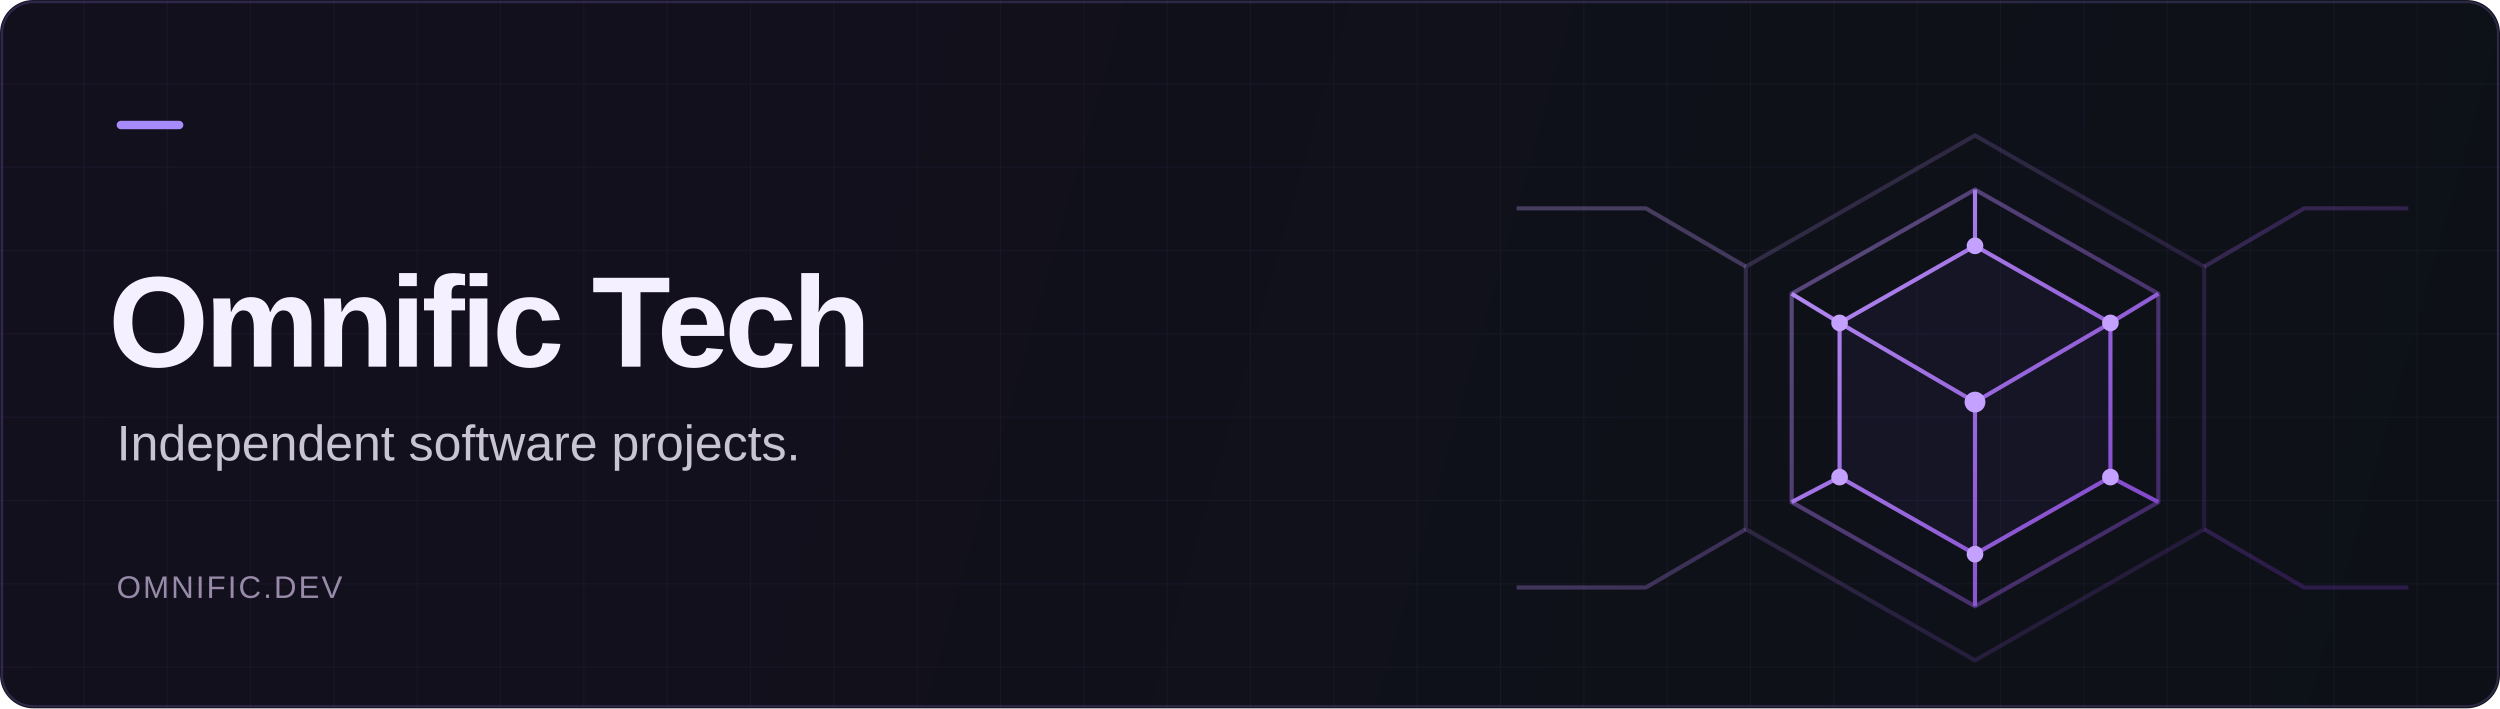
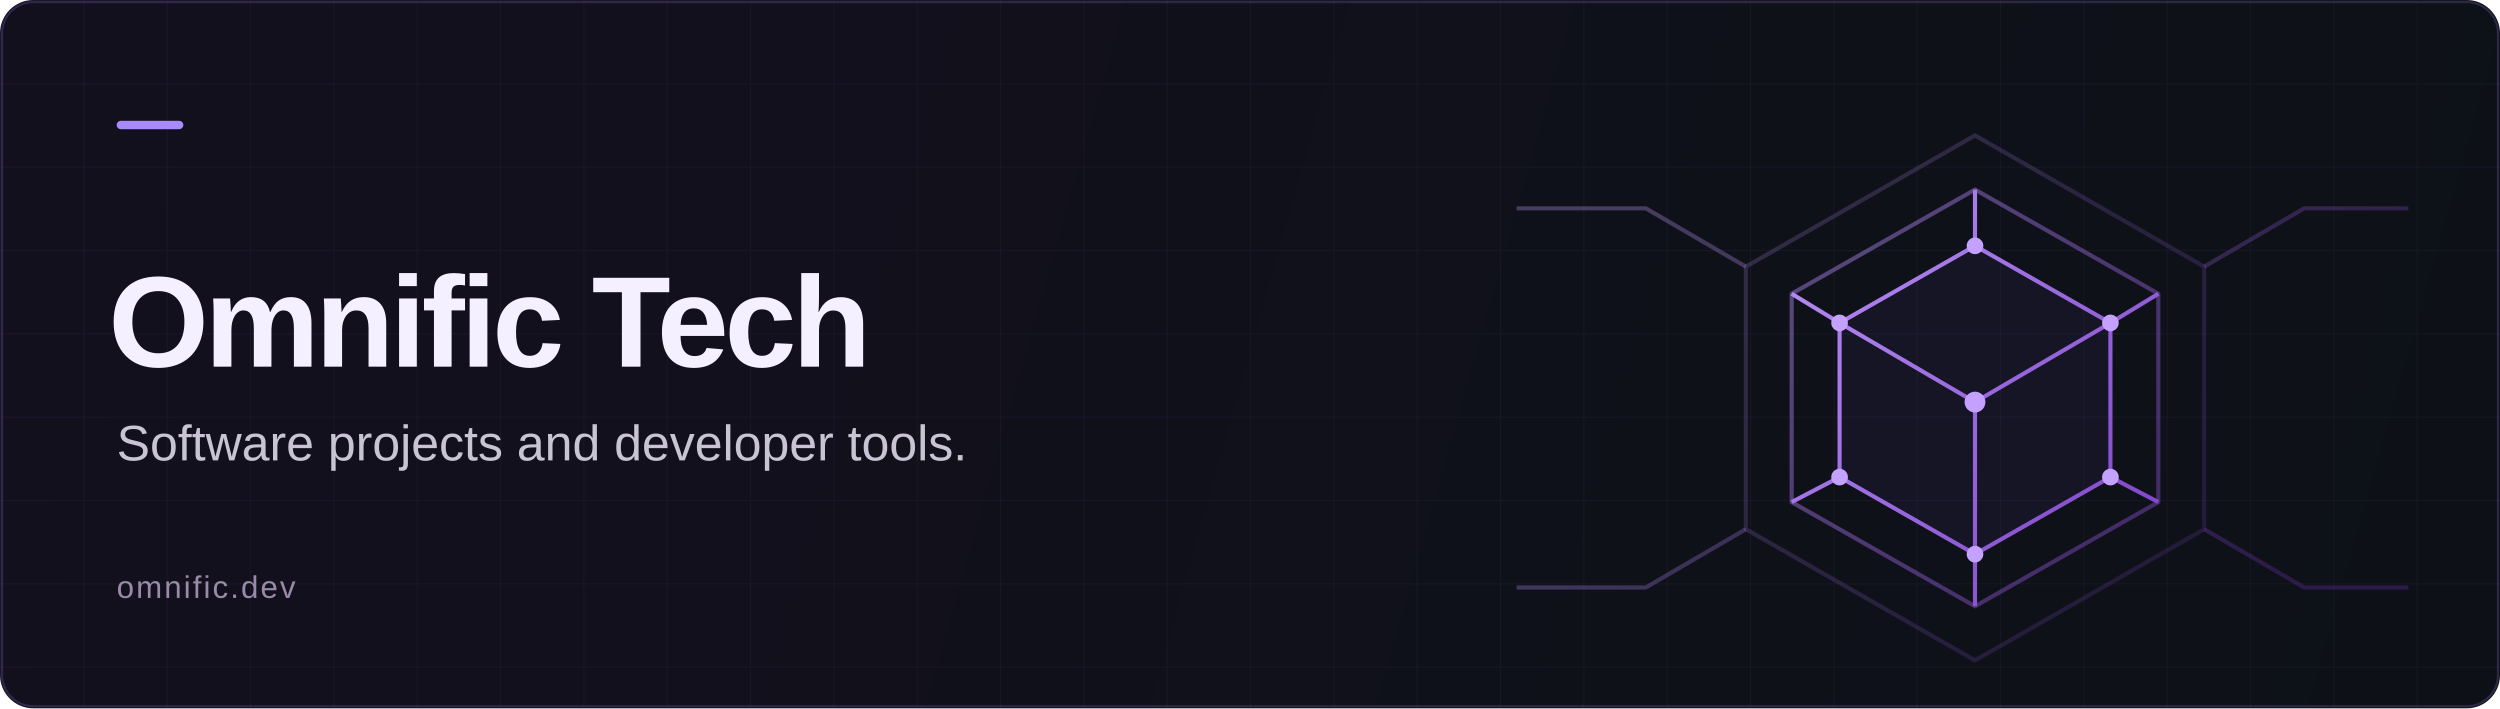
<svg xmlns="http://www.w3.org/2000/svg" width="1200" height="340" viewBox="0 0 1200 340" fill="none" role="img" aria-labelledby="title desc">
  <defs>
    <linearGradient id="background" x1="0" y1="0" x2="1200" y2="340" gradientUnits="userSpaceOnUse">
      <stop stop-color="#13101e" />
      <stop offset="1" stop-color="#0d1117" />
    </linearGradient>
    <linearGradient id="accent" x1="820" y1="70" x2="1090" y2="285" gradientUnits="userSpaceOnUse">
      <stop stop-color="#c4a1ff" />
      <stop offset="1" stop-color="#7132bd" />
    </linearGradient>
    <pattern id="grid" width="40" height="40" patternUnits="userSpaceOnUse">
      <path d="M40 0H0V40" stroke="#a78bfa" stroke-opacity=".055" />
    </pattern>
  </defs>
  <rect width="1200" height="340" rx="16" fill="url(#background)" />
  <rect width="1200" height="340" rx="16" fill="url(#grid)" />
  <rect x="1" y="1" width="1198" height="338" rx="15" stroke="#a78bfa" stroke-opacity=".2" />
  <rect x="56" y="58" width="32" height="4" rx="2" fill="#a78bfa" />
  <text x="52" y="176" fill="#f5f0ff" font-family="Arial, Helvetica, sans-serif" font-size="62" font-weight="700" letter-spacing="-2">Omnific Tech</text>
-   <text x="56" y="221" fill="#c8c4d4" font-family="Arial, Helvetica, sans-serif" font-size="24">Independent software projects.</text>
-   <text x="56" y="287" fill="#988ba9" font-family="Arial, Helvetica, sans-serif" font-size="15" letter-spacing="1">OMNIFIC.DEV</text>
+   <text x="56" y="221" fill="#c8c4d4" font-family="Arial, Helvetica, sans-serif" font-size="24">Software projects and developer tools.</text>
+   <text x="56" y="287" fill="#988ba9" font-family="Arial, Helvetica, sans-serif" font-size="15" letter-spacing="1">omnific.dev</text>
  <g stroke="url(#accent)" stroke-width="2" stroke-linejoin="round">
    <path d="M948 65 1058 128 1058 254 948 317 838 254 838 128Z" opacity=".2" />
    <path d="M948 91 1036 141 1036 241 948 291 860 241 860 141Z" opacity=".45" />
    <path d="m948 118 65 37v74l-65 37-65-37v-74Z" fill="#8b5cf6" fill-opacity=".06" />
    <path d="m883 155 65 38 65-38M948 193v73M948 118v-27M1013 155l23-14M1013 229l23 12M948 266v25M883 229l-23 12M883 155l-23-14" />
    <path d="M838 128 790 100h-62M1058 128l48-28h50M1058 254l48 28h50M838 254l-48 28h-62" opacity=".3" />
  </g>
  <g fill="#c4a1ff">
    <circle cx="948" cy="118" r="4" />
    <circle cx="1013" cy="155" r="4" />
    <circle cx="1013" cy="229" r="4" />
    <circle cx="948" cy="266" r="4" />
    <circle cx="883" cy="229" r="4" />
    <circle cx="883" cy="155" r="4" />
    <circle cx="948" cy="193" r="5" />
  </g>
</svg>
